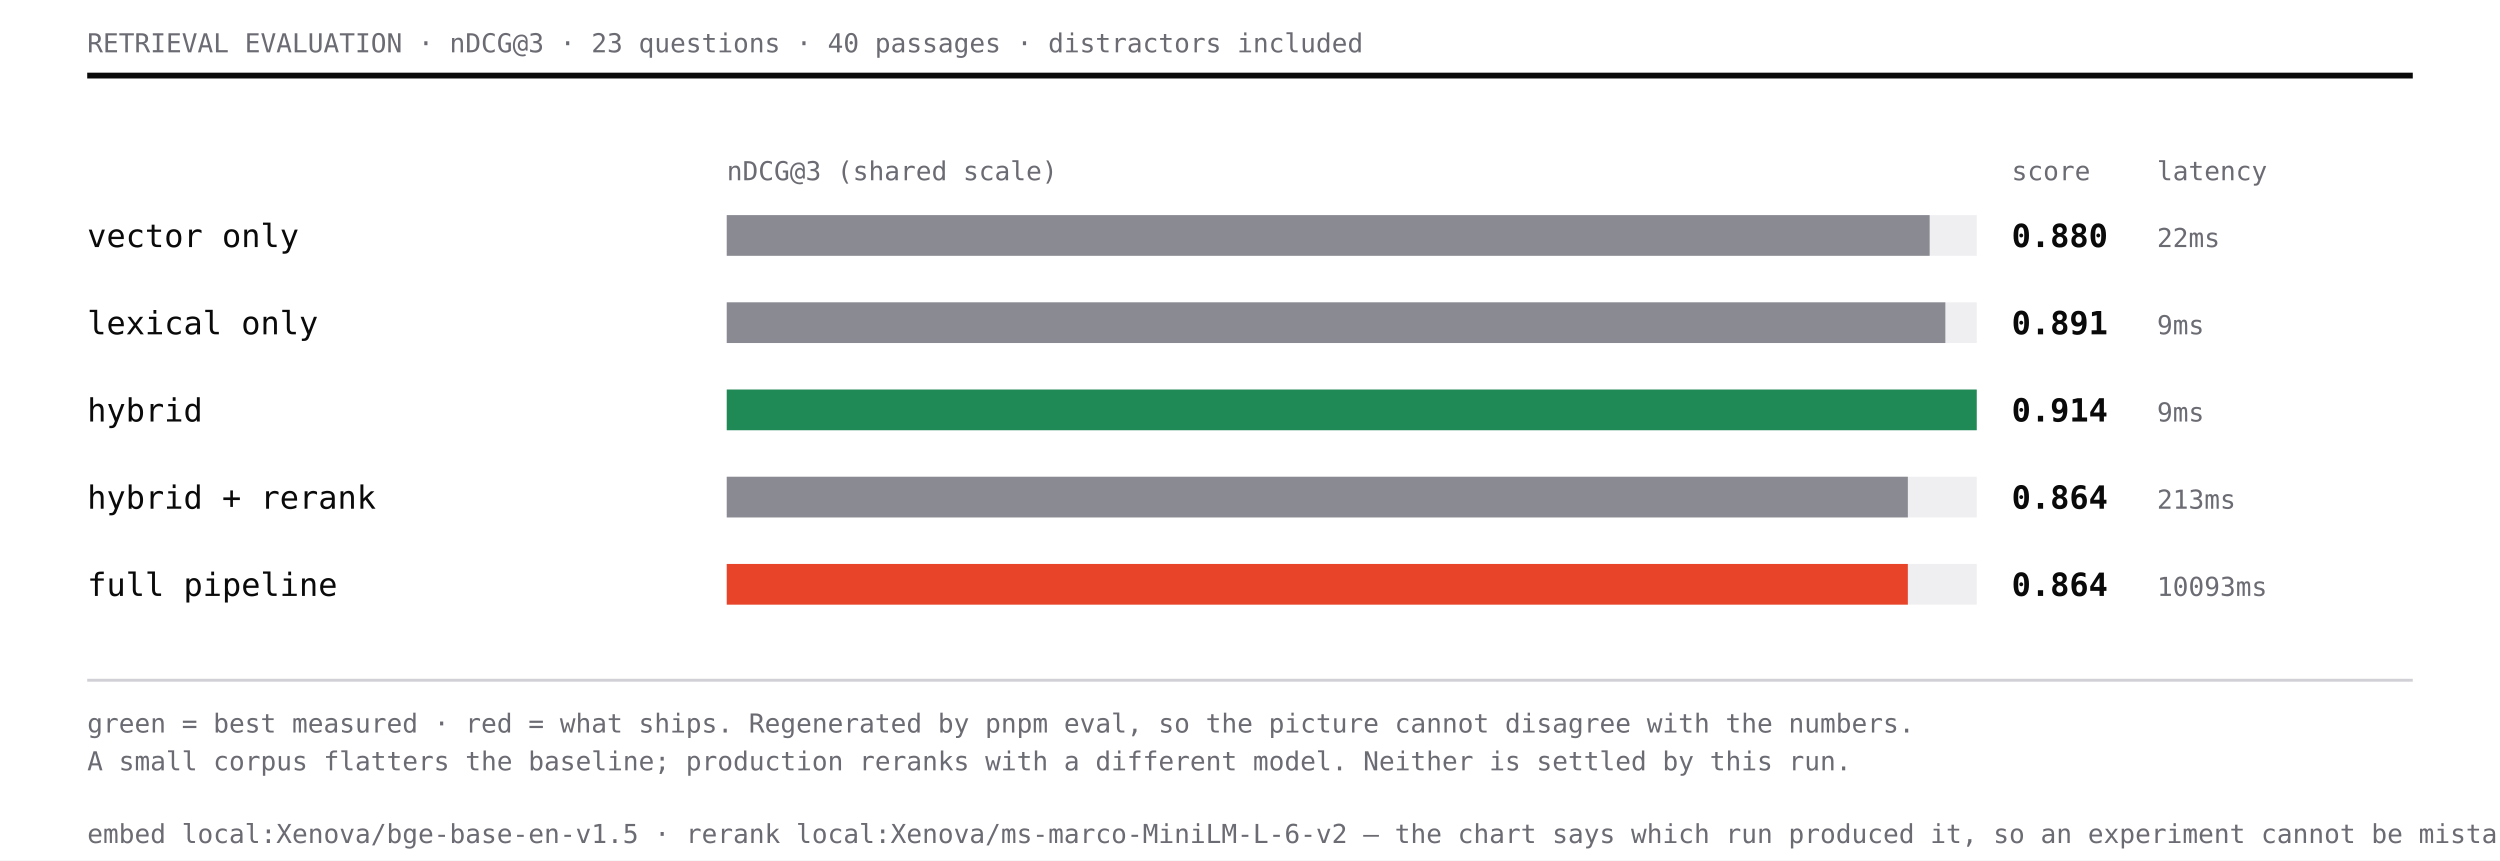
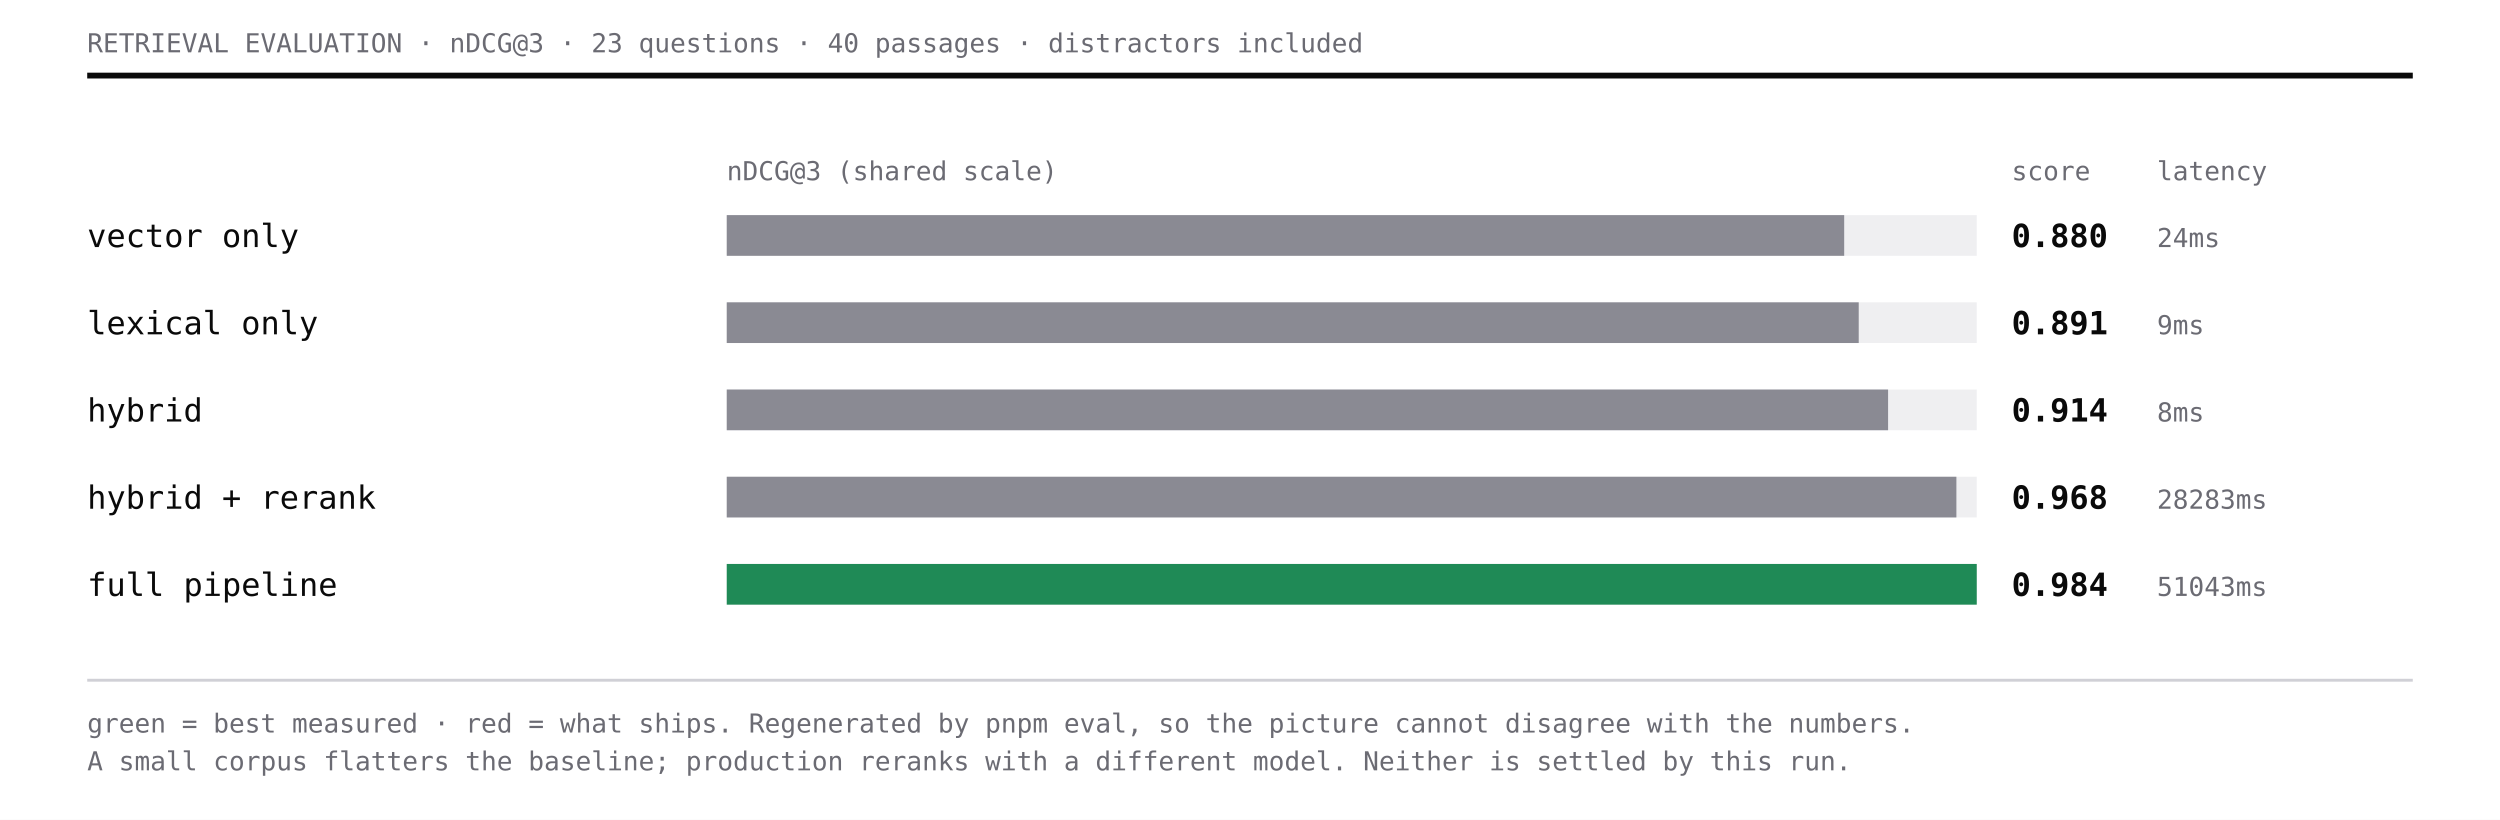
- <svg xmlns="http://www.w3.org/2000/svg" viewBox="0 0 860 296" width="860" height="296" role="img" aria-label="Retrieval evaluation: nDCG at 3 for 5 configurations over 23 questions and 40 passages.">
+ <svg xmlns="http://www.w3.org/2000/svg" viewBox="0 0 860 282" width="860" height="282" role="img" aria-label="Retrieval evaluation: nDCG at 3 for 5 configurations over 23 questions and 40 passages.">
  <style>
    .bg { fill: #ffffff; } .rule { stroke: #0a0a0a; } .hair { stroke: #d0d0d6; }
    .tx { fill: #0a0a0a; font-family: ui-monospace, "SF Mono", Menlo, monospace; font-size: 11px; }
    .num { fill: #0a0a0a; font-family: ui-monospace, "SF Mono", Menlo, monospace; font-size: 11px; font-weight: 700; }
    .dim { fill: #6b6b73; font-family: ui-monospace, "SF Mono", Menlo, monospace; font-size: 9px; }
    .track { fill: #efeff1; } .bar { fill: #8a8a93; }
    .win { fill: #1f8a56; } .ship { fill: #e8442a; }

    @media (prefers-color-scheme: dark) {
      .bg { fill: #0c0c0d; } .rule { stroke: #f4f4f5; } .hair { stroke: #3a3a40; }
      .tx { fill: #f4f4f5; } .num { fill: #f4f4f5; } .dim { fill: #8a8a93; }
      .track { fill: #1c1c1f; } .bar { fill: #71717a; } .win { fill: #34d399; }
    }

    /* Bars grow from zero once per cycle, on a shared scale, so the shipped
       configuration visibly falls short of the baseline rather than being drawn
       to look level with it. */
    .grow { transform-origin: 250px 0; animation: grow 6s ease-out infinite; }
    @keyframes grow {
      0% { transform: scaleX(0); } 18% { transform: scaleX(1); }
      92% { transform: scaleX(1); } 100% { transform: scaleX(0); }
    }
    @media (prefers-reduced-motion: reduce) { .grow { animation: none; } }
  </style>
-   <rect class="bg" width="860" height="296" />
+   <rect class="bg" width="860" height="282" />
  <line class="rule" x1="30" y1="26" x2="830" y2="26" stroke-width="2" />
  <text class="dim" x="30" y="18">RETRIEVAL EVALUATION · nDCG@3 · 23 questions · 40 passages · distractors included</text>
-   <text class="dim" x="30" y="290">embed local:Xenova/bge-base-en-v1.5 · rerank local:Xenova/ms-marco-MiniLM-L-6-v2 — the chart says which run produced it, so an experiment cannot be mistaken for the shipped configuration.</text>
  <text class="dim" x="250" y="62">nDCG@3 (shared scale)</text>
  <text class="dim" x="692" y="62">score</text>
  <text class="dim" x="742" y="62">latency</text>
  <text class="tx" x="30" y="85">vector only</text>
  <rect class="track" x="250" y="74" width="430" height="14" />
-   <rect class="bar grow" x="250" y="74" width="413.8" height="14" />
+   <rect class="bar grow" x="250" y="74" width="384.4" height="14" />
  <text class="num" x="692" y="85">0.880</text>
-   <text class="dim" x="742" y="85">22ms</text>
+   <text class="dim" x="742" y="85">24ms</text>
  <text class="tx" x="30" y="115">lexical only</text>
  <rect class="track" x="250" y="104" width="430" height="14" />
-   <rect class="bar grow" x="250" y="104" width="419.2" height="14" />
+   <rect class="bar grow" x="250" y="104" width="389.4" height="14" />
  <text class="num" x="692" y="115">0.891</text>
  <text class="dim" x="742" y="115">9ms</text>
  <text class="tx" x="30" y="145">hybrid</text>
  <rect class="track" x="250" y="134" width="430" height="14" />
-   <rect class="win grow" x="250" y="134" width="430" height="14" />
+   <rect class="bar grow" x="250" y="134" width="399.5" height="14" />
  <text class="num" x="692" y="145">0.914</text>
-   <text class="dim" x="742" y="145">9ms</text>
+   <text class="dim" x="742" y="145">8ms</text>
  <text class="tx" x="30" y="175">hybrid + rerank</text>
  <rect class="track" x="250" y="164" width="430" height="14" />
-   <rect class="bar grow" x="250" y="164" width="406.3" height="14" />
-   <text class="num" x="692" y="175">0.864</text>
-   <text class="dim" x="742" y="175">213ms</text>
+   <rect class="bar grow" x="250" y="164" width="423" height="14" />
+   <text class="num" x="692" y="175">0.968</text>
+   <text class="dim" x="742" y="175">28283ms</text>
  <text class="tx" x="30" y="205">full pipeline</text>
  <rect class="track" x="250" y="194" width="430" height="14" />
-   <rect class="ship grow" x="250" y="194" width="406.3" height="14" />
-   <text class="num" x="692" y="205">0.864</text>
-   <text class="dim" x="742" y="205">10093ms</text>
+   <rect class="win grow" x="250" y="194" width="430" height="14" />
+   <text class="num" x="692" y="205">0.984</text>
+   <text class="dim" x="742" y="205">51043ms</text>
  <line class="hair" x1="30" y1="234" x2="830" y2="234" stroke-width="1" />
  <text class="dim" x="30" y="252">green = best measured · red = what ships. Regenerated by pnpm eval, so the picture cannot disagree with the numbers.</text>
  <text class="dim" x="30" y="265">A small corpus flatters the baseline; production reranks with a different model. Neither is settled by this run.</text>
</svg>
